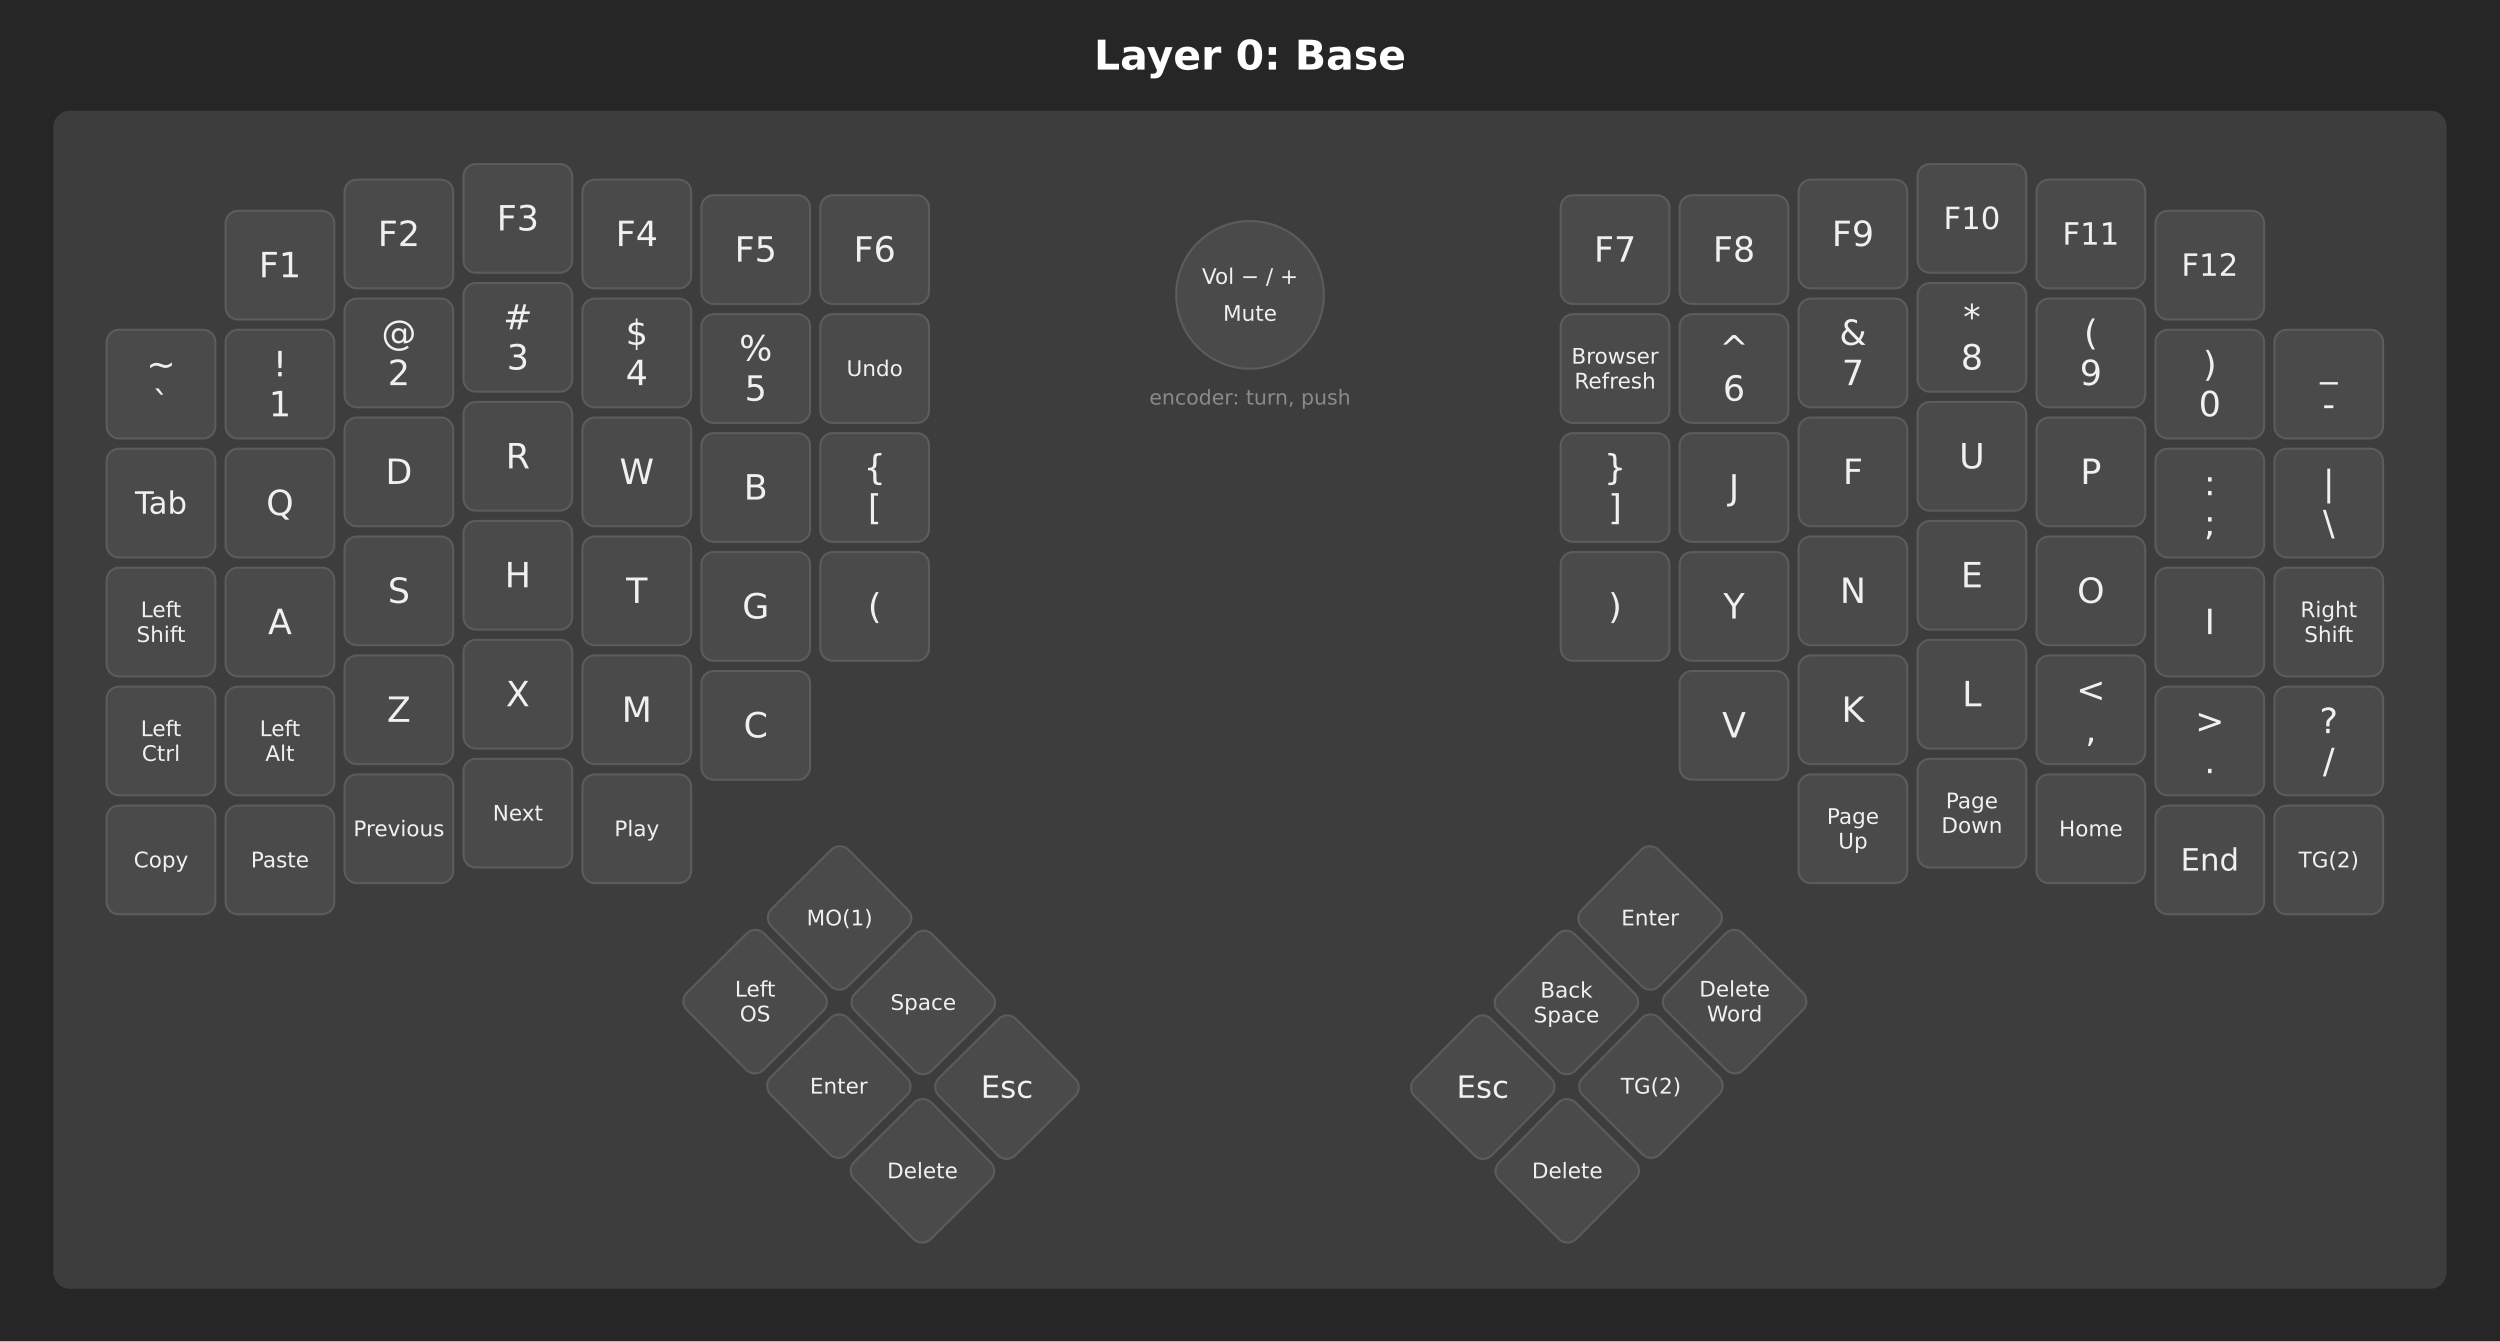
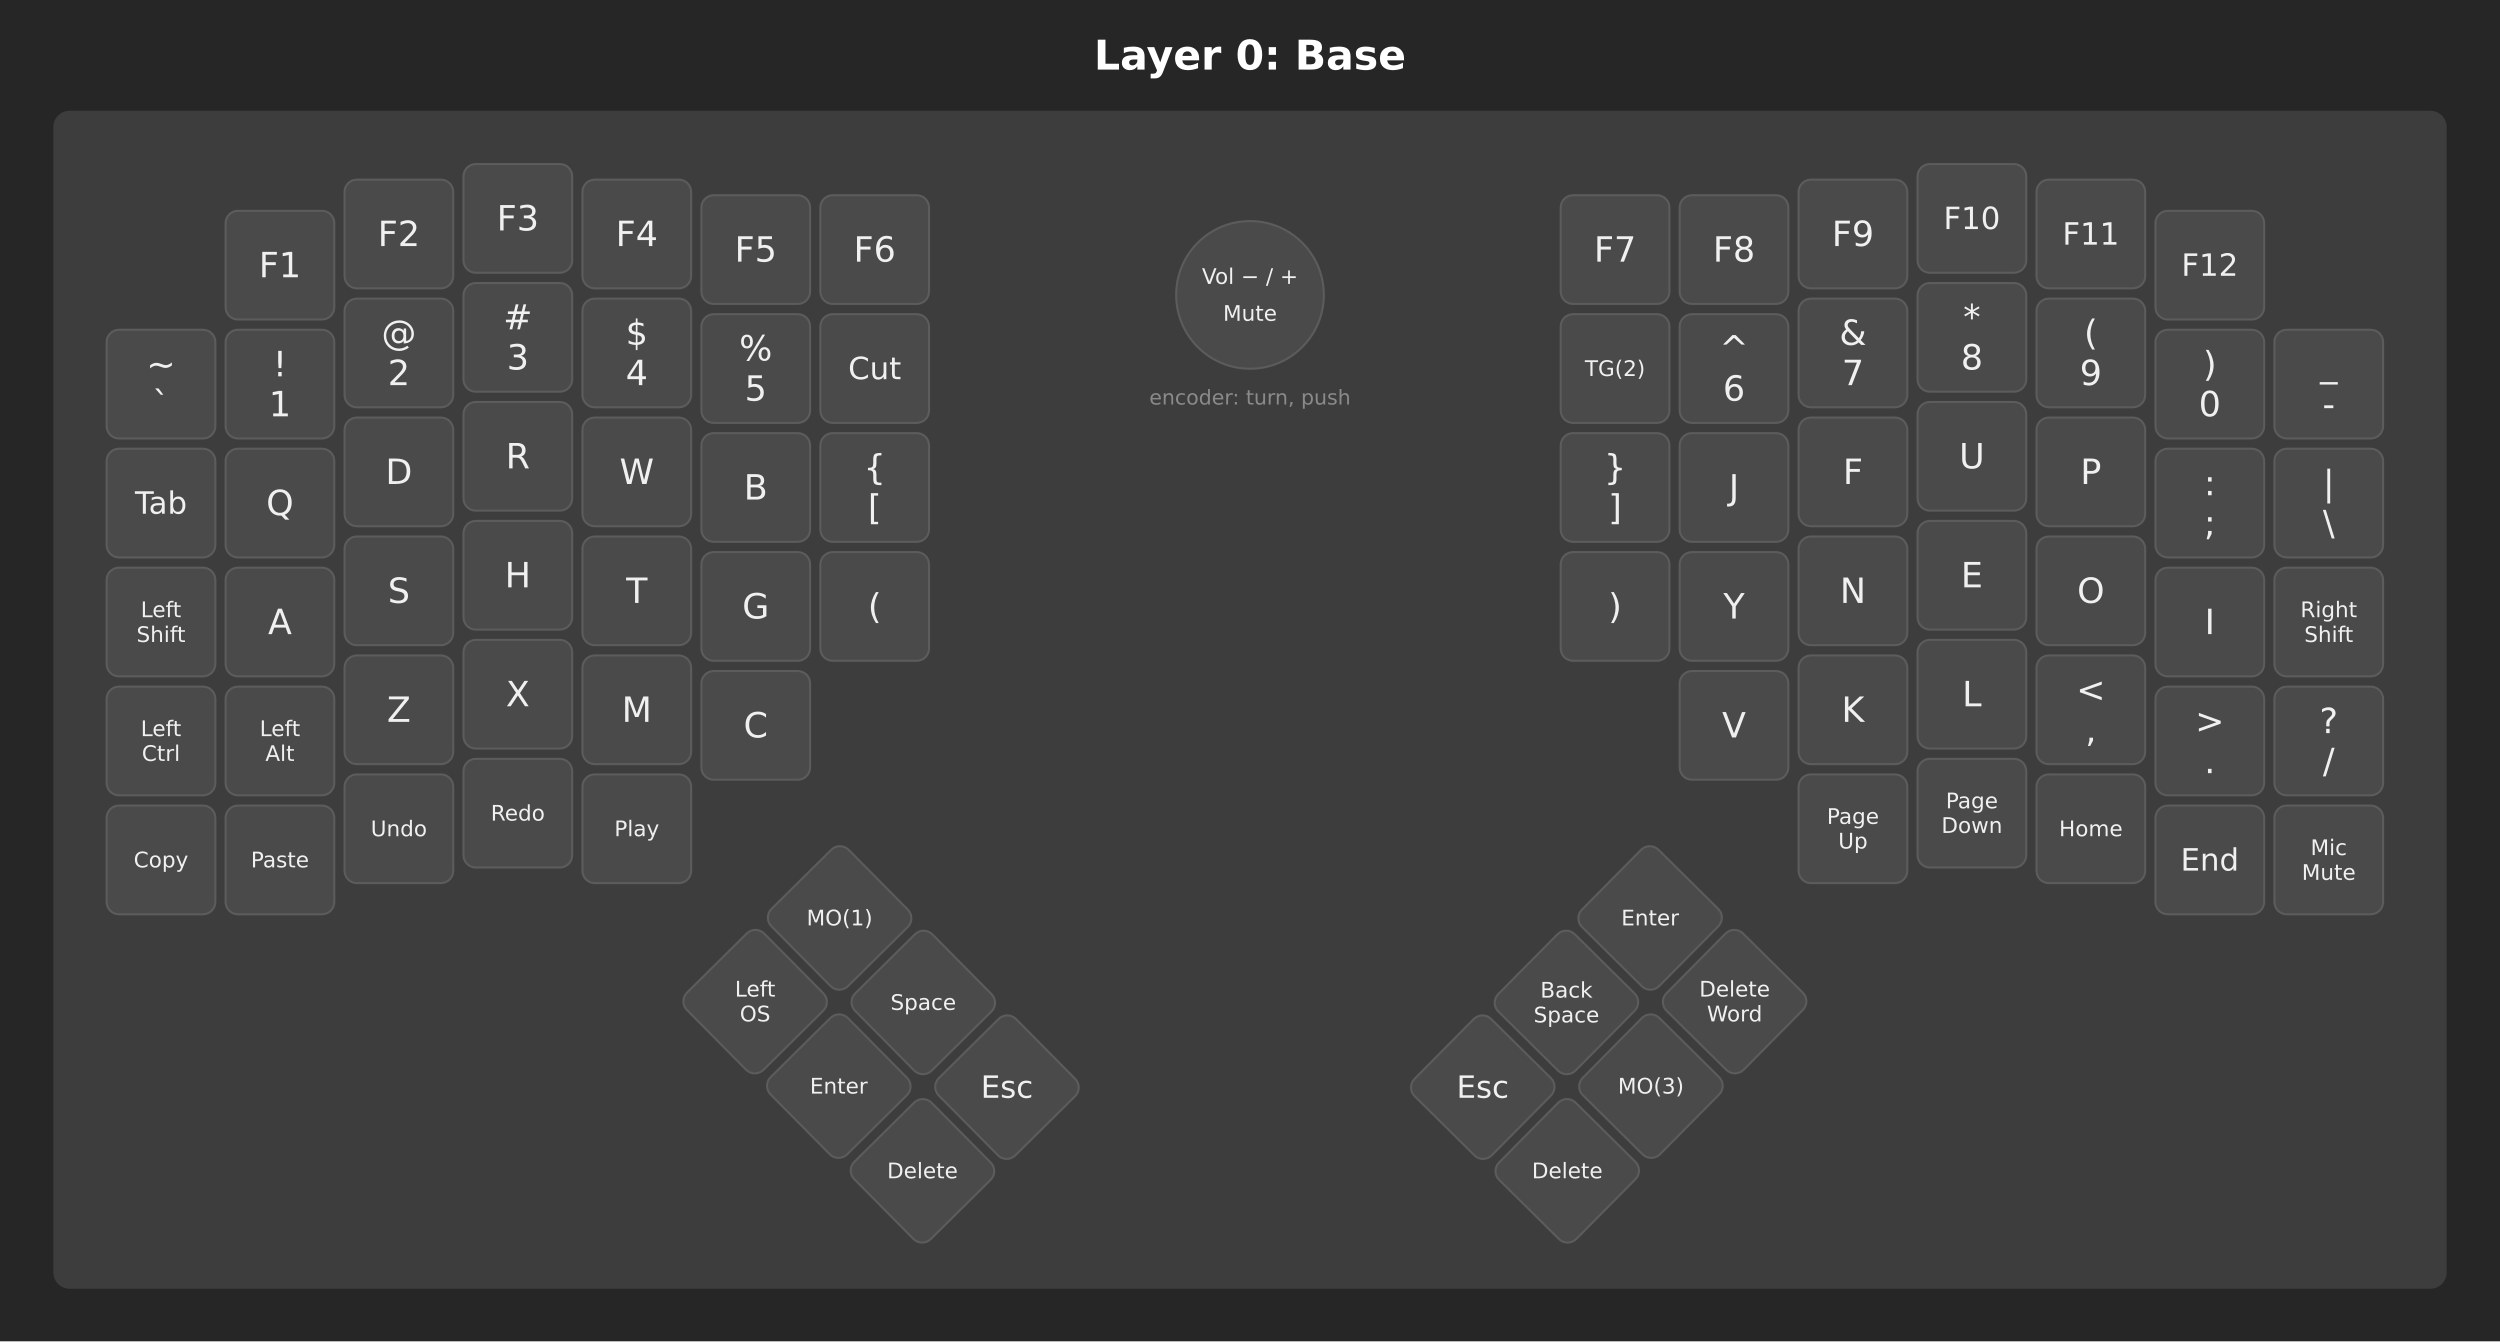
<svg xmlns="http://www.w3.org/2000/svg" width="1219" height="654" viewBox="0 0 1219 654" font-family="DejaVu Sans, Noto Sans, Arial, sans-serif">
  <rect width="100%" height="100%" fill="#262626" />
  <text x="609.5" y="27.0" font-size="20" fill="#ffffff" font-weight="bold" text-anchor="middle" dominant-baseline="central">Layer 0: Base</text>
  <rect x="26" y="54.0" width="1167.0" height="574.4" rx="8" fill="#3d3d3d" />
  <rect x="110.0" y="102.8" width="53" height="53" rx="6" fill="#4a4a4a" stroke="#5c5c5c" />
  <text x="136.5" y="129.3" font-size="17" fill="#f0f0f0" font-weight="normal" text-anchor="middle" dominant-baseline="central">F1</text>
  <rect x="168.0" y="87.6" width="53" height="53" rx="6" fill="#4a4a4a" stroke="#5c5c5c" />
  <text x="194.5" y="114.1" font-size="17" fill="#f0f0f0" font-weight="normal" text-anchor="middle" dominant-baseline="central">F2</text>
  <rect x="226.0" y="80.0" width="53" height="53" rx="6" fill="#4a4a4a" stroke="#5c5c5c" />
  <text x="252.5" y="106.5" font-size="17" fill="#f0f0f0" font-weight="normal" text-anchor="middle" dominant-baseline="central">F3</text>
  <rect x="284.0" y="87.6" width="53" height="53" rx="6" fill="#4a4a4a" stroke="#5c5c5c" />
  <text x="310.5" y="114.1" font-size="17" fill="#f0f0f0" font-weight="normal" text-anchor="middle" dominant-baseline="central">F4</text>
  <rect x="52.0" y="160.8" width="53" height="53" rx="6" fill="#4a4a4a" stroke="#5c5c5c" />
  <text x="78.5" y="177.6" font-size="17" fill="#f0f0f0" font-weight="normal" text-anchor="middle" dominant-baseline="central">~</text>
  <text x="78.5" y="197.1" font-size="17" fill="#f0f0f0" font-weight="normal" text-anchor="middle" dominant-baseline="central">`</text>
  <rect x="110.0" y="160.8" width="53" height="53" rx="6" fill="#4a4a4a" stroke="#5c5c5c" />
  <text x="136.5" y="177.6" font-size="17" fill="#f0f0f0" font-weight="normal" text-anchor="middle" dominant-baseline="central">!</text>
  <text x="136.5" y="197.1" font-size="17" fill="#f0f0f0" font-weight="normal" text-anchor="middle" dominant-baseline="central">1</text>
  <rect x="168.0" y="145.6" width="53" height="53" rx="6" fill="#4a4a4a" stroke="#5c5c5c" />
  <text x="194.5" y="162.3" font-size="17" fill="#f0f0f0" font-weight="normal" text-anchor="middle" dominant-baseline="central">@</text>
  <text x="194.5" y="181.9" font-size="17" fill="#f0f0f0" font-weight="normal" text-anchor="middle" dominant-baseline="central">2</text>
  <rect x="226.0" y="138.0" width="53" height="53" rx="6" fill="#4a4a4a" stroke="#5c5c5c" />
  <text x="252.5" y="154.7" font-size="17" fill="#f0f0f0" font-weight="normal" text-anchor="middle" dominant-baseline="central">#</text>
  <text x="252.5" y="174.3" font-size="17" fill="#f0f0f0" font-weight="normal" text-anchor="middle" dominant-baseline="central">3</text>
  <rect x="284.0" y="145.6" width="53" height="53" rx="6" fill="#4a4a4a" stroke="#5c5c5c" />
  <text x="310.5" y="162.3" font-size="17" fill="#f0f0f0" font-weight="normal" text-anchor="middle" dominant-baseline="central">$</text>
  <text x="310.5" y="181.9" font-size="17" fill="#f0f0f0" font-weight="normal" text-anchor="middle" dominant-baseline="central">4</text>
  <rect x="342.0" y="153.2" width="53" height="53" rx="6" fill="#4a4a4a" stroke="#5c5c5c" />
  <text x="368.5" y="169.9" font-size="17" fill="#f0f0f0" font-weight="normal" text-anchor="middle" dominant-baseline="central">%</text>
  <text x="368.5" y="189.5" font-size="17" fill="#f0f0f0" font-weight="normal" text-anchor="middle" dominant-baseline="central">5</text>
  <rect x="52.0" y="218.8" width="53" height="53" rx="6" fill="#4a4a4a" stroke="#5c5c5c" />
  <text x="78.5" y="245.3" font-size="15" fill="#f0f0f0" font-weight="normal" text-anchor="middle" dominant-baseline="central">Tab</text>
  <rect x="110.0" y="218.8" width="53" height="53" rx="6" fill="#4a4a4a" stroke="#5c5c5c" />
  <text x="136.5" y="245.3" font-size="17" fill="#f0f0f0" font-weight="normal" text-anchor="middle" dominant-baseline="central">Q</text>
  <rect x="168.0" y="203.6" width="53" height="53" rx="6" fill="#4a4a4a" stroke="#5c5c5c" />
  <text x="194.5" y="230.1" font-size="17" fill="#f0f0f0" font-weight="normal" text-anchor="middle" dominant-baseline="central">D</text>
  <rect x="226.0" y="196.0" width="53" height="53" rx="6" fill="#4a4a4a" stroke="#5c5c5c" />
  <text x="252.5" y="222.5" font-size="17" fill="#f0f0f0" font-weight="normal" text-anchor="middle" dominant-baseline="central">R</text>
  <rect x="284.0" y="203.6" width="53" height="53" rx="6" fill="#4a4a4a" stroke="#5c5c5c" />
  <text x="310.5" y="230.1" font-size="17" fill="#f0f0f0" font-weight="normal" text-anchor="middle" dominant-baseline="central">W</text>
  <rect x="342.0" y="211.2" width="53" height="53" rx="6" fill="#4a4a4a" stroke="#5c5c5c" />
  <text x="368.5" y="237.7" font-size="17" fill="#f0f0f0" font-weight="normal" text-anchor="middle" dominant-baseline="central">B</text>
  <rect x="52.0" y="276.8" width="53" height="53" rx="6" fill="#4a4a4a" stroke="#5c5c5c" />
  <text x="78.5" y="297.3" font-size="10.5" fill="#f0f0f0" font-weight="normal" text-anchor="middle" dominant-baseline="central">Left</text>
  <text x="78.5" y="309.4" font-size="10.5" fill="#f0f0f0" font-weight="normal" text-anchor="middle" dominant-baseline="central">Shift</text>
  <rect x="110.0" y="276.8" width="53" height="53" rx="6" fill="#4a4a4a" stroke="#5c5c5c" />
  <text x="136.5" y="303.3" font-size="17" fill="#f0f0f0" font-weight="normal" text-anchor="middle" dominant-baseline="central">A</text>
  <rect x="168.0" y="261.6" width="53" height="53" rx="6" fill="#4a4a4a" stroke="#5c5c5c" />
  <text x="194.5" y="288.1" font-size="17" fill="#f0f0f0" font-weight="normal" text-anchor="middle" dominant-baseline="central">S</text>
  <rect x="226.0" y="254.0" width="53" height="53" rx="6" fill="#4a4a4a" stroke="#5c5c5c" />
  <text x="252.5" y="280.5" font-size="17" fill="#f0f0f0" font-weight="normal" text-anchor="middle" dominant-baseline="central">H</text>
  <rect x="284.0" y="261.6" width="53" height="53" rx="6" fill="#4a4a4a" stroke="#5c5c5c" />
  <text x="310.5" y="288.1" font-size="17" fill="#f0f0f0" font-weight="normal" text-anchor="middle" dominant-baseline="central">T</text>
  <rect x="342.0" y="269.2" width="53" height="53" rx="6" fill="#4a4a4a" stroke="#5c5c5c" />
  <text x="368.5" y="295.7" font-size="17" fill="#f0f0f0" font-weight="normal" text-anchor="middle" dominant-baseline="central">G</text>
  <rect x="52.0" y="334.8" width="53" height="53" rx="6" fill="#4a4a4a" stroke="#5c5c5c" />
  <text x="78.5" y="355.3" font-size="10.5" fill="#f0f0f0" font-weight="normal" text-anchor="middle" dominant-baseline="central">Left</text>
  <text x="78.5" y="367.4" font-size="10.5" fill="#f0f0f0" font-weight="normal" text-anchor="middle" dominant-baseline="central">Ctrl</text>
  <rect x="110.0" y="334.8" width="53" height="53" rx="6" fill="#4a4a4a" stroke="#5c5c5c" />
  <text x="136.5" y="355.3" font-size="10.5" fill="#f0f0f0" font-weight="normal" text-anchor="middle" dominant-baseline="central">Left</text>
  <text x="136.5" y="367.4" font-size="10.5" fill="#f0f0f0" font-weight="normal" text-anchor="middle" dominant-baseline="central">Alt</text>
  <rect x="168.0" y="319.6" width="53" height="53" rx="6" fill="#4a4a4a" stroke="#5c5c5c" />
  <text x="194.5" y="346.1" font-size="17" fill="#f0f0f0" font-weight="normal" text-anchor="middle" dominant-baseline="central">Z</text>
  <rect x="226.0" y="312.0" width="53" height="53" rx="6" fill="#4a4a4a" stroke="#5c5c5c" />
  <text x="252.5" y="338.5" font-size="17" fill="#f0f0f0" font-weight="normal" text-anchor="middle" dominant-baseline="central">X</text>
  <rect x="284.0" y="319.6" width="53" height="53" rx="6" fill="#4a4a4a" stroke="#5c5c5c" />
  <text x="310.5" y="346.1" font-size="17" fill="#f0f0f0" font-weight="normal" text-anchor="middle" dominant-baseline="central">M</text>
  <rect x="342.0" y="327.2" width="53" height="53" rx="6" fill="#4a4a4a" stroke="#5c5c5c" />
  <text x="368.5" y="353.7" font-size="17" fill="#f0f0f0" font-weight="normal" text-anchor="middle" dominant-baseline="central">C</text>
  <rect x="110.0" y="392.8" width="53" height="53" rx="6" fill="#4a4a4a" stroke="#5c5c5c" />
  <text x="136.5" y="419.3" font-size="10.5" fill="#f0f0f0" font-weight="normal" text-anchor="middle" dominant-baseline="central">Paste</text>
  <rect x="168.0" y="377.6" width="53" height="53" rx="6" fill="#4a4a4a" stroke="#5c5c5c" />
-   <text x="194.5" y="404.1" font-size="10.5" fill="#f0f0f0" font-weight="normal" text-anchor="middle" dominant-baseline="central">Previous</text>
+   <text x="194.5" y="404.1" font-size="10.5" fill="#f0f0f0" font-weight="normal" text-anchor="middle" dominant-baseline="central">Undo</text>
  <rect x="226.0" y="370.0" width="53" height="53" rx="6" fill="#4a4a4a" stroke="#5c5c5c" />
-   <text x="252.5" y="396.5" font-size="10.5" fill="#f0f0f0" font-weight="normal" text-anchor="middle" dominant-baseline="central">Next</text>
+   <text x="252.5" y="396.5" font-size="10.5" fill="#f0f0f0" font-weight="normal" text-anchor="middle" dominant-baseline="central">Redo</text>
  <rect x="284.0" y="377.6" width="53" height="53" rx="6" fill="#4a4a4a" stroke="#5c5c5c" />
  <text x="310.5" y="404.1" font-size="10.5" fill="#f0f0f0" font-weight="normal" text-anchor="middle" dominant-baseline="central">Play</text>
  <rect x="382.9" y="421.1" width="53" height="53" rx="6" fill="#4a4a4a" stroke="#5c5c5c" transform="rotate(45.3 409.4 447.6)" />
  <text x="409.4" y="447.6" font-size="10.5" fill="#f0f0f0" font-weight="normal" text-anchor="middle" dominant-baseline="central">MO(1)</text>
  <rect x="423.7" y="462.3" width="53" height="53" rx="6" fill="#4a4a4a" stroke="#5c5c5c" transform="rotate(45.3 450.2 488.8)" />
  <text x="450.2" y="488.8" font-size="10.5" fill="#f0f0f0" font-weight="normal" text-anchor="middle" dominant-baseline="central">Space</text>
  <rect x="464.5" y="503.6" width="53" height="53" rx="6" fill="#4a4a4a" stroke="#5c5c5c" transform="rotate(45.3 491.0 530.1)" />
  <text x="491.0" y="530.1" font-size="15" fill="#f0f0f0" font-weight="normal" text-anchor="middle" dominant-baseline="central">Esc</text>
  <rect x="382.5" y="503.1" width="53" height="53" rx="6" fill="#4a4a4a" stroke="#5c5c5c" transform="rotate(45.3 409.0 529.6)" />
  <text x="409.0" y="529.6" font-size="10.5" fill="#f0f0f0" font-weight="normal" text-anchor="middle" dominant-baseline="central">Enter</text>
  <rect x="423.3" y="544.4" width="53" height="53" rx="6" fill="#4a4a4a" stroke="#5c5c5c" transform="rotate(45.3 449.8 570.9)" />
  <text x="449.8" y="570.9" font-size="10.5" fill="#f0f0f0" font-weight="normal" text-anchor="middle" dominant-baseline="central">Delete</text>
  <rect x="1051.0" y="102.8" width="53" height="53" rx="6" fill="#4a4a4a" stroke="#5c5c5c" />
  <text x="1077.5" y="129.3" font-size="15" fill="#f0f0f0" font-weight="normal" text-anchor="middle" dominant-baseline="central">F12</text>
  <rect x="993.0" y="87.6" width="53" height="53" rx="6" fill="#4a4a4a" stroke="#5c5c5c" />
  <text x="1019.5" y="114.1" font-size="15" fill="#f0f0f0" font-weight="normal" text-anchor="middle" dominant-baseline="central">F11</text>
  <rect x="935.0" y="80.0" width="53" height="53" rx="6" fill="#4a4a4a" stroke="#5c5c5c" />
  <text x="961.5" y="106.5" font-size="15" fill="#f0f0f0" font-weight="normal" text-anchor="middle" dominant-baseline="central">F10</text>
  <rect x="877.0" y="87.6" width="53" height="53" rx="6" fill="#4a4a4a" stroke="#5c5c5c" />
  <text x="903.5" y="114.1" font-size="17" fill="#f0f0f0" font-weight="normal" text-anchor="middle" dominant-baseline="central">F9</text>
  <rect x="1109.0" y="160.8" width="53" height="53" rx="6" fill="#4a4a4a" stroke="#5c5c5c" />
  <text x="1135.5" y="177.6" font-size="17" fill="#f0f0f0" font-weight="normal" text-anchor="middle" dominant-baseline="central">_</text>
  <text x="1135.5" y="197.1" font-size="17" fill="#f0f0f0" font-weight="normal" text-anchor="middle" dominant-baseline="central">-</text>
  <rect x="1051.0" y="160.8" width="53" height="53" rx="6" fill="#4a4a4a" stroke="#5c5c5c" />
  <text x="1077.5" y="177.6" font-size="17" fill="#f0f0f0" font-weight="normal" text-anchor="middle" dominant-baseline="central">)</text>
  <text x="1077.5" y="197.1" font-size="17" fill="#f0f0f0" font-weight="normal" text-anchor="middle" dominant-baseline="central">0</text>
  <rect x="993.0" y="145.6" width="53" height="53" rx="6" fill="#4a4a4a" stroke="#5c5c5c" />
  <text x="1019.5" y="162.3" font-size="17" fill="#f0f0f0" font-weight="normal" text-anchor="middle" dominant-baseline="central">(</text>
  <text x="1019.5" y="181.9" font-size="17" fill="#f0f0f0" font-weight="normal" text-anchor="middle" dominant-baseline="central">9</text>
  <rect x="935.0" y="138.0" width="53" height="53" rx="6" fill="#4a4a4a" stroke="#5c5c5c" />
  <text x="961.5" y="154.7" font-size="17" fill="#f0f0f0" font-weight="normal" text-anchor="middle" dominant-baseline="central">*</text>
  <text x="961.5" y="174.3" font-size="17" fill="#f0f0f0" font-weight="normal" text-anchor="middle" dominant-baseline="central">8</text>
  <rect x="877.0" y="145.6" width="53" height="53" rx="6" fill="#4a4a4a" stroke="#5c5c5c" />
  <text x="903.5" y="162.3" font-size="17" fill="#f0f0f0" font-weight="normal" text-anchor="middle" dominant-baseline="central">&amp;</text>
  <text x="903.5" y="181.9" font-size="17" fill="#f0f0f0" font-weight="normal" text-anchor="middle" dominant-baseline="central">7</text>
  <rect x="819.0" y="153.2" width="53" height="53" rx="6" fill="#4a4a4a" stroke="#5c5c5c" />
  <text x="845.5" y="169.9" font-size="17" fill="#f0f0f0" font-weight="normal" text-anchor="middle" dominant-baseline="central">^</text>
  <text x="845.5" y="189.5" font-size="17" fill="#f0f0f0" font-weight="normal" text-anchor="middle" dominant-baseline="central">6</text>
  <rect x="1109.0" y="218.8" width="53" height="53" rx="6" fill="#4a4a4a" stroke="#5c5c5c" />
  <text x="1135.5" y="235.6" font-size="17" fill="#f0f0f0" font-weight="normal" text-anchor="middle" dominant-baseline="central">|</text>
  <text x="1135.5" y="255.1" font-size="17" fill="#f0f0f0" font-weight="normal" text-anchor="middle" dominant-baseline="central">\</text>
  <rect x="1051.0" y="218.8" width="53" height="53" rx="6" fill="#4a4a4a" stroke="#5c5c5c" />
  <text x="1077.5" y="235.6" font-size="17" fill="#f0f0f0" font-weight="normal" text-anchor="middle" dominant-baseline="central">:</text>
  <text x="1077.5" y="255.1" font-size="17" fill="#f0f0f0" font-weight="normal" text-anchor="middle" dominant-baseline="central">;</text>
  <rect x="993.0" y="203.6" width="53" height="53" rx="6" fill="#4a4a4a" stroke="#5c5c5c" />
  <text x="1019.5" y="230.1" font-size="17" fill="#f0f0f0" font-weight="normal" text-anchor="middle" dominant-baseline="central">P</text>
  <rect x="935.0" y="196.0" width="53" height="53" rx="6" fill="#4a4a4a" stroke="#5c5c5c" />
  <text x="961.5" y="222.5" font-size="17" fill="#f0f0f0" font-weight="normal" text-anchor="middle" dominant-baseline="central">U</text>
  <rect x="877.0" y="203.6" width="53" height="53" rx="6" fill="#4a4a4a" stroke="#5c5c5c" />
  <text x="903.5" y="230.1" font-size="17" fill="#f0f0f0" font-weight="normal" text-anchor="middle" dominant-baseline="central">F</text>
  <rect x="819.0" y="211.2" width="53" height="53" rx="6" fill="#4a4a4a" stroke="#5c5c5c" />
  <text x="845.5" y="237.7" font-size="17" fill="#f0f0f0" font-weight="normal" text-anchor="middle" dominant-baseline="central">J</text>
  <rect x="1109.0" y="276.8" width="53" height="53" rx="6" fill="#4a4a4a" stroke="#5c5c5c" />
  <text x="1135.5" y="297.3" font-size="10.5" fill="#f0f0f0" font-weight="normal" text-anchor="middle" dominant-baseline="central">Right</text>
  <text x="1135.5" y="309.4" font-size="10.5" fill="#f0f0f0" font-weight="normal" text-anchor="middle" dominant-baseline="central">Shift</text>
  <rect x="1051.0" y="276.8" width="53" height="53" rx="6" fill="#4a4a4a" stroke="#5c5c5c" />
  <text x="1077.5" y="303.3" font-size="17" fill="#f0f0f0" font-weight="normal" text-anchor="middle" dominant-baseline="central">I</text>
  <rect x="993.0" y="261.6" width="53" height="53" rx="6" fill="#4a4a4a" stroke="#5c5c5c" />
  <text x="1019.5" y="288.1" font-size="17" fill="#f0f0f0" font-weight="normal" text-anchor="middle" dominant-baseline="central">O</text>
  <rect x="935.0" y="254.0" width="53" height="53" rx="6" fill="#4a4a4a" stroke="#5c5c5c" />
  <text x="961.5" y="280.5" font-size="17" fill="#f0f0f0" font-weight="normal" text-anchor="middle" dominant-baseline="central">E</text>
  <rect x="877.0" y="261.6" width="53" height="53" rx="6" fill="#4a4a4a" stroke="#5c5c5c" />
  <text x="903.5" y="288.1" font-size="17" fill="#f0f0f0" font-weight="normal" text-anchor="middle" dominant-baseline="central">N</text>
  <rect x="819.0" y="269.2" width="53" height="53" rx="6" fill="#4a4a4a" stroke="#5c5c5c" />
  <text x="845.5" y="295.7" font-size="17" fill="#f0f0f0" font-weight="normal" text-anchor="middle" dominant-baseline="central">Y</text>
  <rect x="1109.0" y="334.8" width="53" height="53" rx="6" fill="#4a4a4a" stroke="#5c5c5c" />
  <text x="1135.5" y="351.6" font-size="17" fill="#f0f0f0" font-weight="normal" text-anchor="middle" dominant-baseline="central">?</text>
  <text x="1135.5" y="371.1" font-size="17" fill="#f0f0f0" font-weight="normal" text-anchor="middle" dominant-baseline="central">/</text>
  <rect x="1051.0" y="334.8" width="53" height="53" rx="6" fill="#4a4a4a" stroke="#5c5c5c" />
  <text x="1077.5" y="351.6" font-size="17" fill="#f0f0f0" font-weight="normal" text-anchor="middle" dominant-baseline="central">&gt;</text>
  <text x="1077.5" y="371.1" font-size="17" fill="#f0f0f0" font-weight="normal" text-anchor="middle" dominant-baseline="central">.</text>
  <rect x="993.0" y="319.6" width="53" height="53" rx="6" fill="#4a4a4a" stroke="#5c5c5c" />
  <text x="1019.5" y="336.3" font-size="17" fill="#f0f0f0" font-weight="normal" text-anchor="middle" dominant-baseline="central">&lt;</text>
  <text x="1019.5" y="355.9" font-size="17" fill="#f0f0f0" font-weight="normal" text-anchor="middle" dominant-baseline="central">,</text>
  <rect x="935.0" y="312.0" width="53" height="53" rx="6" fill="#4a4a4a" stroke="#5c5c5c" />
  <text x="961.5" y="338.5" font-size="17" fill="#f0f0f0" font-weight="normal" text-anchor="middle" dominant-baseline="central">L</text>
  <rect x="877.0" y="319.6" width="53" height="53" rx="6" fill="#4a4a4a" stroke="#5c5c5c" />
  <text x="903.5" y="346.1" font-size="17" fill="#f0f0f0" font-weight="normal" text-anchor="middle" dominant-baseline="central">K</text>
  <rect x="819.0" y="327.2" width="53" height="53" rx="6" fill="#4a4a4a" stroke="#5c5c5c" />
  <text x="845.5" y="353.7" font-size="17" fill="#f0f0f0" font-weight="normal" text-anchor="middle" dominant-baseline="central">V</text>
  <rect x="1051.0" y="392.8" width="53" height="53" rx="6" fill="#4a4a4a" stroke="#5c5c5c" />
  <text x="1077.5" y="419.3" font-size="15" fill="#f0f0f0" font-weight="normal" text-anchor="middle" dominant-baseline="central">End</text>
  <rect x="993.0" y="377.6" width="53" height="53" rx="6" fill="#4a4a4a" stroke="#5c5c5c" />
  <text x="1019.5" y="404.1" font-size="10.5" fill="#f0f0f0" font-weight="normal" text-anchor="middle" dominant-baseline="central">Home</text>
  <rect x="935.0" y="370.0" width="53" height="53" rx="6" fill="#4a4a4a" stroke="#5c5c5c" />
  <text x="961.5" y="390.5" font-size="10.5" fill="#f0f0f0" font-weight="normal" text-anchor="middle" dominant-baseline="central">Page</text>
  <text x="961.5" y="402.5" font-size="10.5" fill="#f0f0f0" font-weight="normal" text-anchor="middle" dominant-baseline="central">Down</text>
  <rect x="877.0" y="377.6" width="53" height="53" rx="6" fill="#4a4a4a" stroke="#5c5c5c" />
  <text x="903.5" y="398.1" font-size="10.5" fill="#f0f0f0" font-weight="normal" text-anchor="middle" dominant-baseline="central">Page</text>
  <text x="903.5" y="410.1" font-size="10.5" fill="#f0f0f0" font-weight="normal" text-anchor="middle" dominant-baseline="central">Up</text>
  <rect x="778.1" y="421.1" width="53" height="53" rx="6" fill="#4a4a4a" stroke="#5c5c5c" transform="rotate(-45.3 804.6 447.6)" />
  <text x="804.6" y="447.6" font-size="10.5" fill="#f0f0f0" font-weight="normal" text-anchor="middle" dominant-baseline="central">Enter</text>
  <rect x="737.3" y="462.3" width="53" height="53" rx="6" fill="#4a4a4a" stroke="#5c5c5c" transform="rotate(-45.3 763.8 488.8)" />
  <text x="763.8" y="482.8" font-size="10.5" fill="#f0f0f0" font-weight="normal" text-anchor="middle" dominant-baseline="central">Back</text>
  <text x="763.8" y="494.9" font-size="10.5" fill="#f0f0f0" font-weight="normal" text-anchor="middle" dominant-baseline="central">Space</text>
  <rect x="696.5" y="503.6" width="53" height="53" rx="6" fill="#4a4a4a" stroke="#5c5c5c" transform="rotate(-45.3 723.0 530.1)" />
  <text x="723.0" y="530.1" font-size="15" fill="#f0f0f0" font-weight="normal" text-anchor="middle" dominant-baseline="central">Esc</text>
  <rect x="778.5" y="503.1" width="53" height="53" rx="6" fill="#4a4a4a" stroke="#5c5c5c" transform="rotate(-45.3 805.0 529.6)" />
-   <text x="805.0" y="529.6" font-size="10.5" fill="#f0f0f0" font-weight="normal" text-anchor="middle" dominant-baseline="central">TG(2)</text>
+   <text x="805.0" y="529.6" font-size="10.5" fill="#f0f0f0" font-weight="normal" text-anchor="middle" dominant-baseline="central">MO(3)</text>
  <rect x="737.7" y="544.4" width="53" height="53" rx="6" fill="#4a4a4a" stroke="#5c5c5c" transform="rotate(-45.3 764.2 570.9)" />
  <text x="764.2" y="570.9" font-size="10.5" fill="#f0f0f0" font-weight="normal" text-anchor="middle" dominant-baseline="central">Delete</text>
  <rect x="400.0" y="211.2" width="53" height="53" rx="6" fill="#4a4a4a" stroke="#5c5c5c" />
  <text x="426.5" y="227.9" font-size="17" fill="#f0f0f0" font-weight="normal" text-anchor="middle" dominant-baseline="central">{</text>
  <text x="426.5" y="247.5" font-size="17" fill="#f0f0f0" font-weight="normal" text-anchor="middle" dominant-baseline="central">[</text>
  <rect x="761.0" y="211.2" width="53" height="53" rx="6" fill="#4a4a4a" stroke="#5c5c5c" />
  <text x="787.5" y="227.9" font-size="17" fill="#f0f0f0" font-weight="normal" text-anchor="middle" dominant-baseline="central">}</text>
  <text x="787.5" y="247.5" font-size="17" fill="#f0f0f0" font-weight="normal" text-anchor="middle" dominant-baseline="central">]</text>
  <rect x="400.0" y="269.2" width="53" height="53" rx="6" fill="#4a4a4a" stroke="#5c5c5c" />
  <text x="426.5" y="295.7" font-size="17" fill="#f0f0f0" font-weight="normal" text-anchor="middle" dominant-baseline="central">(</text>
  <rect x="761.0" y="269.2" width="53" height="53" rx="6" fill="#4a4a4a" stroke="#5c5c5c" />
  <text x="787.5" y="295.7" font-size="17" fill="#f0f0f0" font-weight="normal" text-anchor="middle" dominant-baseline="central">)</text>
  <rect x="342.0" y="95.2" width="53" height="53" rx="6" fill="#4a4a4a" stroke="#5c5c5c" />
  <text x="368.5" y="121.7" font-size="17" fill="#f0f0f0" font-weight="normal" text-anchor="middle" dominant-baseline="central">F5</text>
  <rect x="819.0" y="95.2" width="53" height="53" rx="6" fill="#4a4a4a" stroke="#5c5c5c" />
  <text x="845.5" y="121.7" font-size="17" fill="#f0f0f0" font-weight="normal" text-anchor="middle" dominant-baseline="central">F8</text>
  <rect x="400.0" y="153.2" width="53" height="53" rx="6" fill="#4a4a4a" stroke="#5c5c5c" />
-   <text x="426.5" y="179.7" font-size="10.5" fill="#f0f0f0" font-weight="normal" text-anchor="middle" dominant-baseline="central">Undo</text>
+   <text x="426.5" y="179.7" font-size="15" fill="#f0f0f0" font-weight="normal" text-anchor="middle" dominant-baseline="central">Cut</text>
  <rect x="761.0" y="153.2" width="53" height="53" rx="6" fill="#4a4a4a" stroke="#5c5c5c" />
-   <text x="787.5" y="173.7" font-size="10.5" fill="#f0f0f0" font-weight="normal" text-anchor="middle" dominant-baseline="central">Browser</text>
-   <text x="787.5" y="185.8" font-size="10.5" fill="#f0f0f0" font-weight="normal" text-anchor="middle" dominant-baseline="central">Refresh</text>
+   <text x="787.5" y="179.7" font-size="10.5" fill="#f0f0f0" font-weight="normal" text-anchor="middle" dominant-baseline="central">TG(2)</text>
  <rect x="400.0" y="95.2" width="53" height="53" rx="6" fill="#4a4a4a" stroke="#5c5c5c" />
  <text x="426.5" y="121.7" font-size="17" fill="#f0f0f0" font-weight="normal" text-anchor="middle" dominant-baseline="central">F6</text>
  <rect x="761.0" y="95.2" width="53" height="53" rx="6" fill="#4a4a4a" stroke="#5c5c5c" />
  <text x="787.5" y="121.7" font-size="17" fill="#f0f0f0" font-weight="normal" text-anchor="middle" dominant-baseline="central">F7</text>
  <rect x="819.3" y="461.9" width="53" height="53" rx="6" fill="#4a4a4a" stroke="#5c5c5c" transform="rotate(-45.3 845.8 488.4)" />
  <text x="845.8" y="482.3" font-size="10.5" fill="#f0f0f0" font-weight="normal" text-anchor="middle" dominant-baseline="central">Delete</text>
  <text x="845.8" y="494.4" font-size="10.5" fill="#f0f0f0" font-weight="normal" text-anchor="middle" dominant-baseline="central">Word</text>
  <rect x="341.7" y="461.9" width="53" height="53" rx="6" fill="#4a4a4a" stroke="#5c5c5c" transform="rotate(45.3 368.2 488.4)" />
  <text x="368.2" y="482.3" font-size="10.5" fill="#f0f0f0" font-weight="normal" text-anchor="middle" dominant-baseline="central">Left</text>
  <text x="368.2" y="494.4" font-size="10.5" fill="#f0f0f0" font-weight="normal" text-anchor="middle" dominant-baseline="central">OS</text>
  <rect x="1109.0" y="392.8" width="53" height="53" rx="6" fill="#4a4a4a" stroke="#5c5c5c" />
-   <text x="1135.5" y="419.3" font-size="10.5" fill="#f0f0f0" font-weight="normal" text-anchor="middle" dominant-baseline="central">TG(2)</text>
+   <text x="1135.5" y="413.3" font-size="10.5" fill="#f0f0f0" font-weight="normal" text-anchor="middle" dominant-baseline="central">Mic</text>
+   <text x="1135.5" y="425.4" font-size="10.5" fill="#f0f0f0" font-weight="normal" text-anchor="middle" dominant-baseline="central">Mute</text>
  <rect x="52.0" y="392.8" width="53" height="53" rx="6" fill="#4a4a4a" stroke="#5c5c5c" />
  <text x="78.5" y="419.3" font-size="10.5" fill="#f0f0f0" font-weight="normal" text-anchor="middle" dominant-baseline="central">Copy</text>
  <circle cx="609.5" cy="143.8" r="36.0" fill="#4a4a4a" stroke="#5c5c5c" />
  <text x="609.5" y="134.8" font-size="10.5" fill="#f0f0f0" font-weight="normal" text-anchor="middle" dominant-baseline="central">Vol − / +</text>
  <text x="609.5" y="152.8" font-size="10.5" fill="#f0f0f0" font-weight="normal" text-anchor="middle" dominant-baseline="central">Mute</text>
  <text x="609.5" y="193.8" font-size="10" fill="#8a8a8a" font-weight="normal" text-anchor="middle" dominant-baseline="central">encoder: turn, push</text>
</svg>
